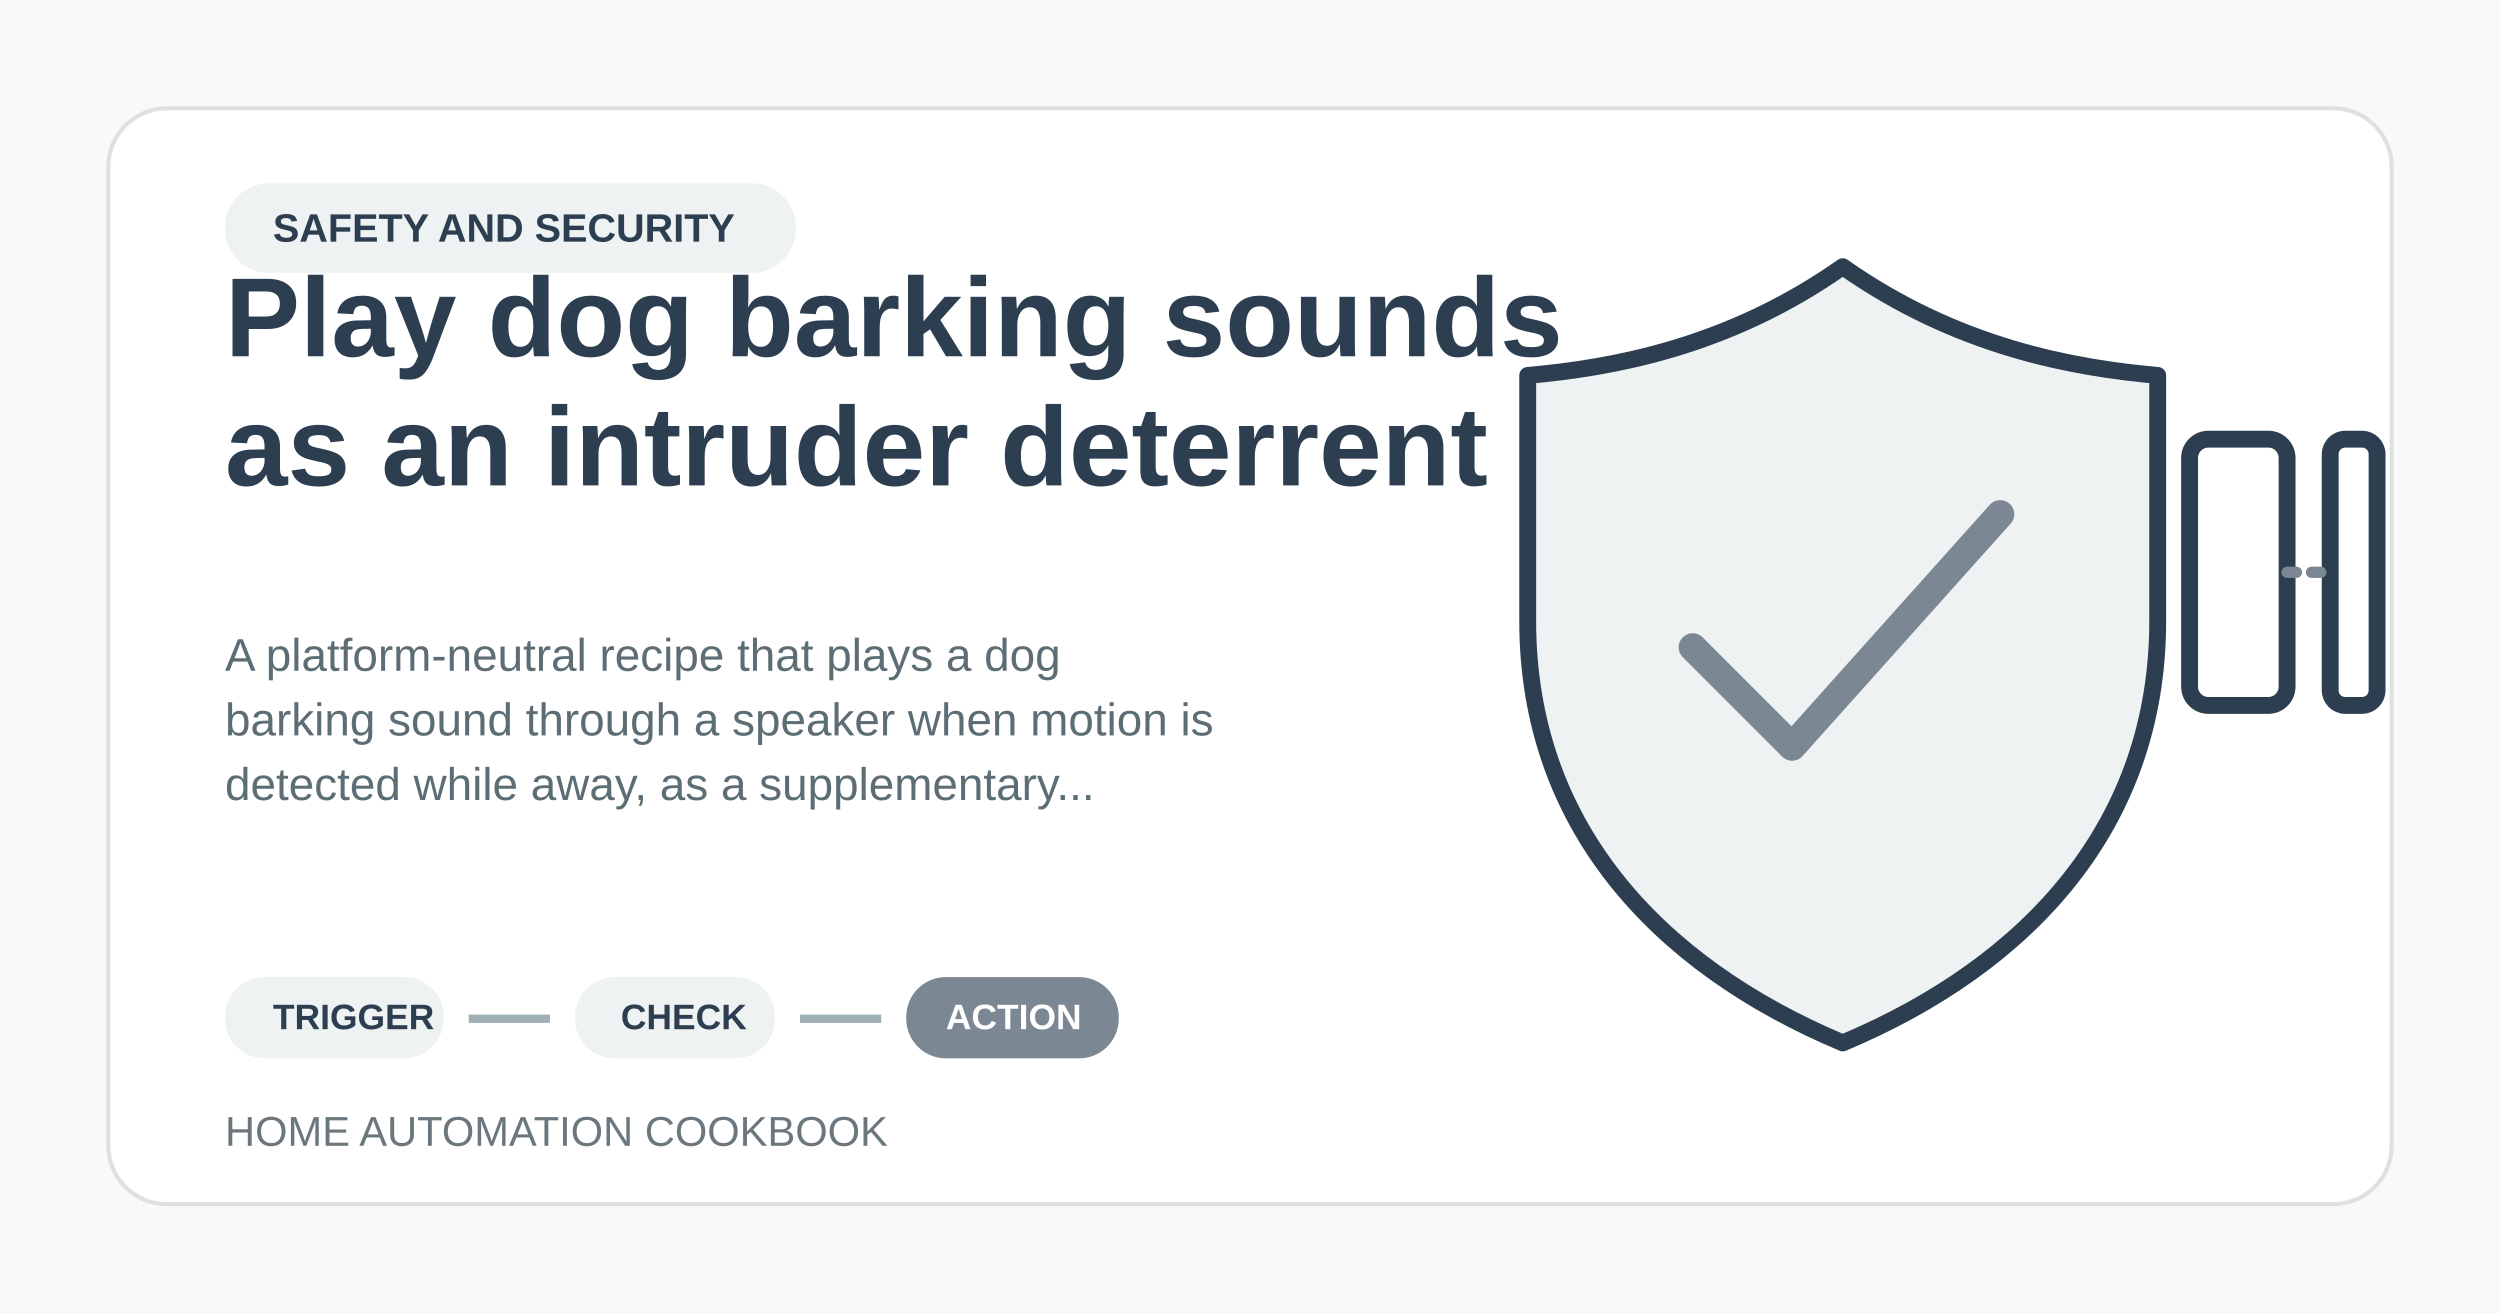
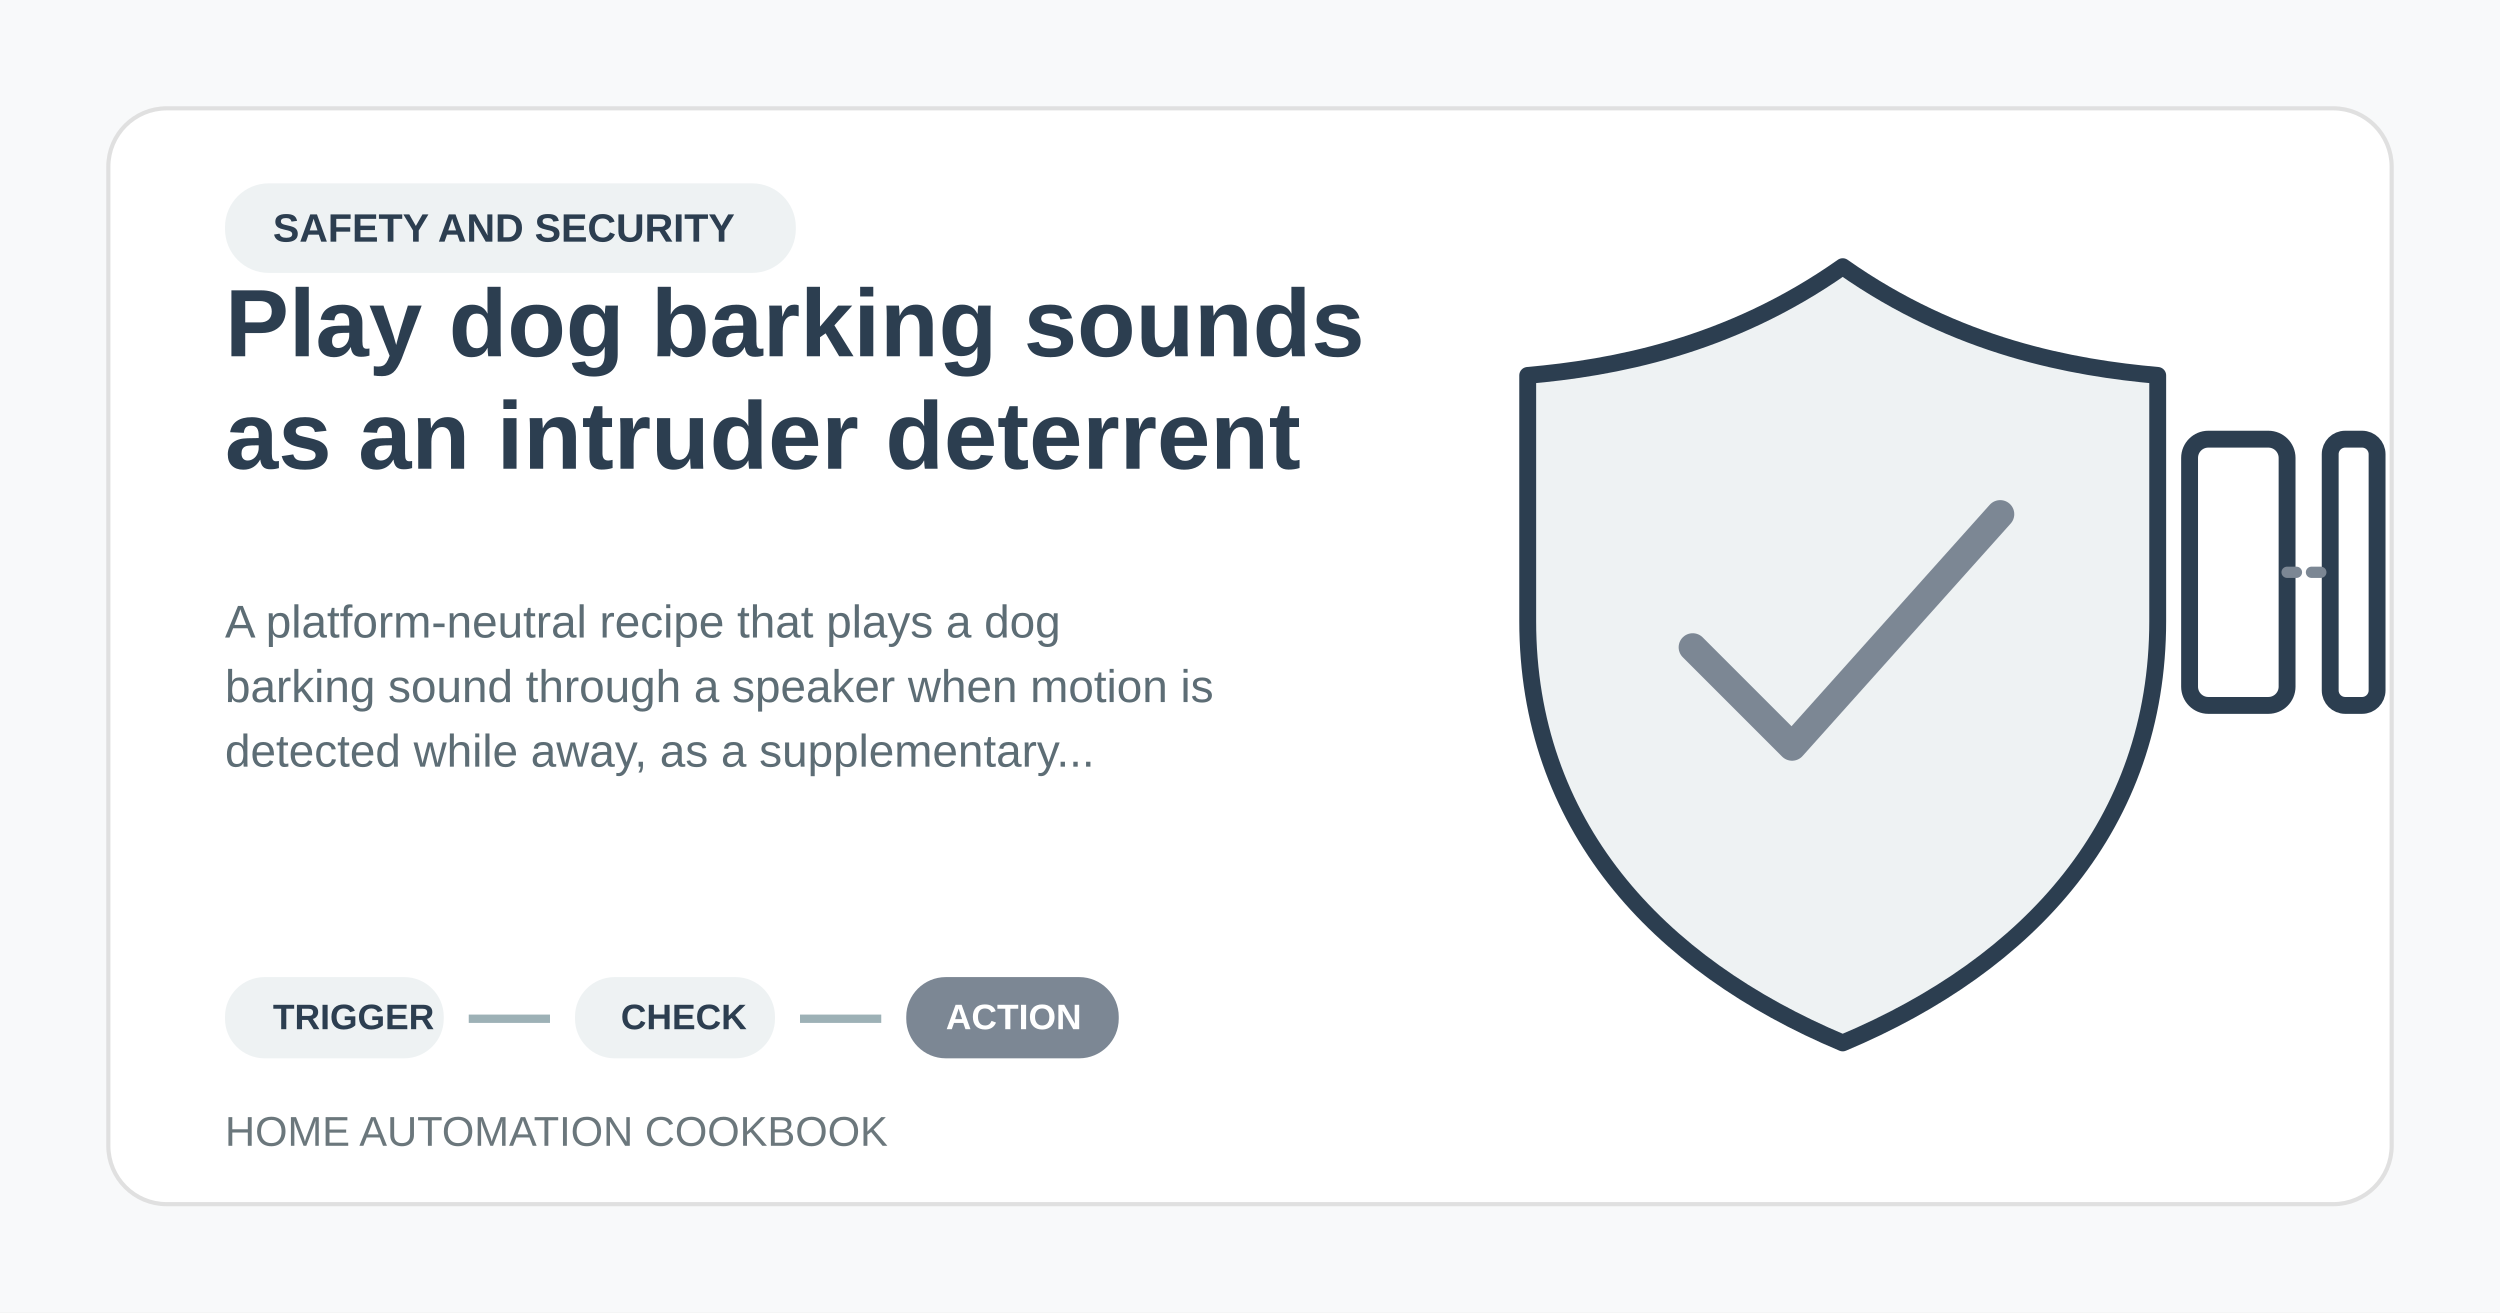
<svg xmlns="http://www.w3.org/2000/svg" width="1200" height="630" viewBox="0 0 1200 630" role="img" aria-labelledby="title desc">
  <style>
  @media (prefers-color-scheme: dark) {
    rect[fill="#f8f9fa"] { fill: #14191c; }
    rect[fill="#ffffff"], path[fill="#ffffff"] { fill: #1d2428; }
    [fill="#eef2f3"] { fill: #293238; }
    text[fill="#2c3e50"], circle[fill="#2c3e50"] { fill: #e7edef; }
    text[fill="#5d6d75"], text[fill="#6b777c"] { fill: #b7c2c6; }
    [stroke="#2c3e50"] { stroke: #d7e0e3; }
    [stroke="#9db1b6"] { stroke: #72858c; }
    [stroke="#e0e0e0"] { stroke: #3d494f; }
  }
</style>
  <rect width="1200" height="630" fill="#f8f9fa" />
  <rect x="52" y="52" width="1096" height="526" rx="28" fill="#ffffff" stroke="#e0e0e0" stroke-width="2" />
  <rect x="108" y="88" width="274" height="43" rx="21" fill="#eef2f3" />
  <text x="131" y="116" fill="#2c3e50" font-family="Segoe UI, Arial, sans-serif" font-size="19" font-weight="600">SAFETY AND SECURITY</text>
-   <text x="108" y="171" fill="#2c3e50" font-family="Segoe UI, Arial, sans-serif" font-size="54" font-weight="700">Play dog barking sounds</text>
-   <text x="108" y="233" fill="#2c3e50" font-family="Segoe UI, Arial, sans-serif" font-size="54" font-weight="700">as an intruder deterrent</text>
-   <text x="108" y="322" fill="#5d6d75" font-family="Segoe UI, Arial, sans-serif" font-size="22">A platform-neutral recipe that plays a dog</text>
-   <text x="108" y="353" fill="#5d6d75" font-family="Segoe UI, Arial, sans-serif" font-size="22">barking sound through a speaker when motion is</text>
-   <text x="108" y="384" fill="#5d6d75" font-family="Segoe UI, Arial, sans-serif" font-size="22">detected while away, as a supplementary...</text>
+   <text x="108" y="171" fill="#2c3e50" font-family="Segoe UI, Arial, sans-serif" font-size="46" font-weight="700">Play dog barking sounds</text>
+   <text x="108" y="225" fill="#2c3e50" font-family="Segoe UI, Arial, sans-serif" font-size="46" font-weight="700">as an intruder deterrent</text>
+   <text x="108" y="306" fill="#5d6d75" font-family="Segoe UI, Arial, sans-serif" font-size="22">A platform-neutral recipe that plays a dog</text>
+   <text x="108" y="337" fill="#5d6d75" font-family="Segoe UI, Arial, sans-serif" font-size="22">barking sound through a speaker when motion is</text>
+   <text x="108" y="368" fill="#5d6d75" font-family="Segoe UI, Arial, sans-serif" font-size="22">detected while away, as a supplementary...</text>
  <g transform="translate(108 469)" font-family="Segoe UI, Arial, sans-serif" font-size="17" font-weight="600">
    <rect width="105" height="39" rx="19" fill="#eef2f3" />
    <text x="23" y="25" fill="#2c3e50">TRIGGER</text>
    <path d="M117 20h39" stroke="#9db1b6" stroke-width="4" />
    <rect x="168" width="96" height="39" rx="19" fill="#eef2f3" />
    <text x="190" y="25" fill="#2c3e50">CHECK</text>
    <path d="M276 20h39" stroke="#9db1b6" stroke-width="4" />
    <rect x="327" width="102" height="39" rx="19" fill="#7c8794" />
    <text x="346" y="25" fill="#ffffff">ACTION</text>
  </g>
  <g transform="translate(700 110) scale(.9)" fill="none" stroke="#2c3e50" stroke-width="9" stroke-linecap="round" stroke-linejoin="round">
    <path d="M205 20c61 43 123 54 168 58v131c0 108-68 183-168 225C105 392 37 317 37 209V78c45-4 107-15 168-58z" fill="#eef2f3" />
    <path d="m125 223 53 53 111-124" stroke="#7c8794" stroke-width="15" />
    <rect x="390" y="112" width="52" height="142" rx="10" fill="#ffffff" />
    <rect x="465" y="112" width="25" height="142" rx="8" fill="#ffffff" />
    <path d="M442 183h23" stroke="#7c8794" stroke-width="6" stroke-dasharray="5 8" />
  </g>
  <text x="108" y="550" fill="#6b777c" font-family="Segoe UI, Arial, sans-serif" font-size="20">HOME AUTOMATION COOKBOOK</text>
</svg>
